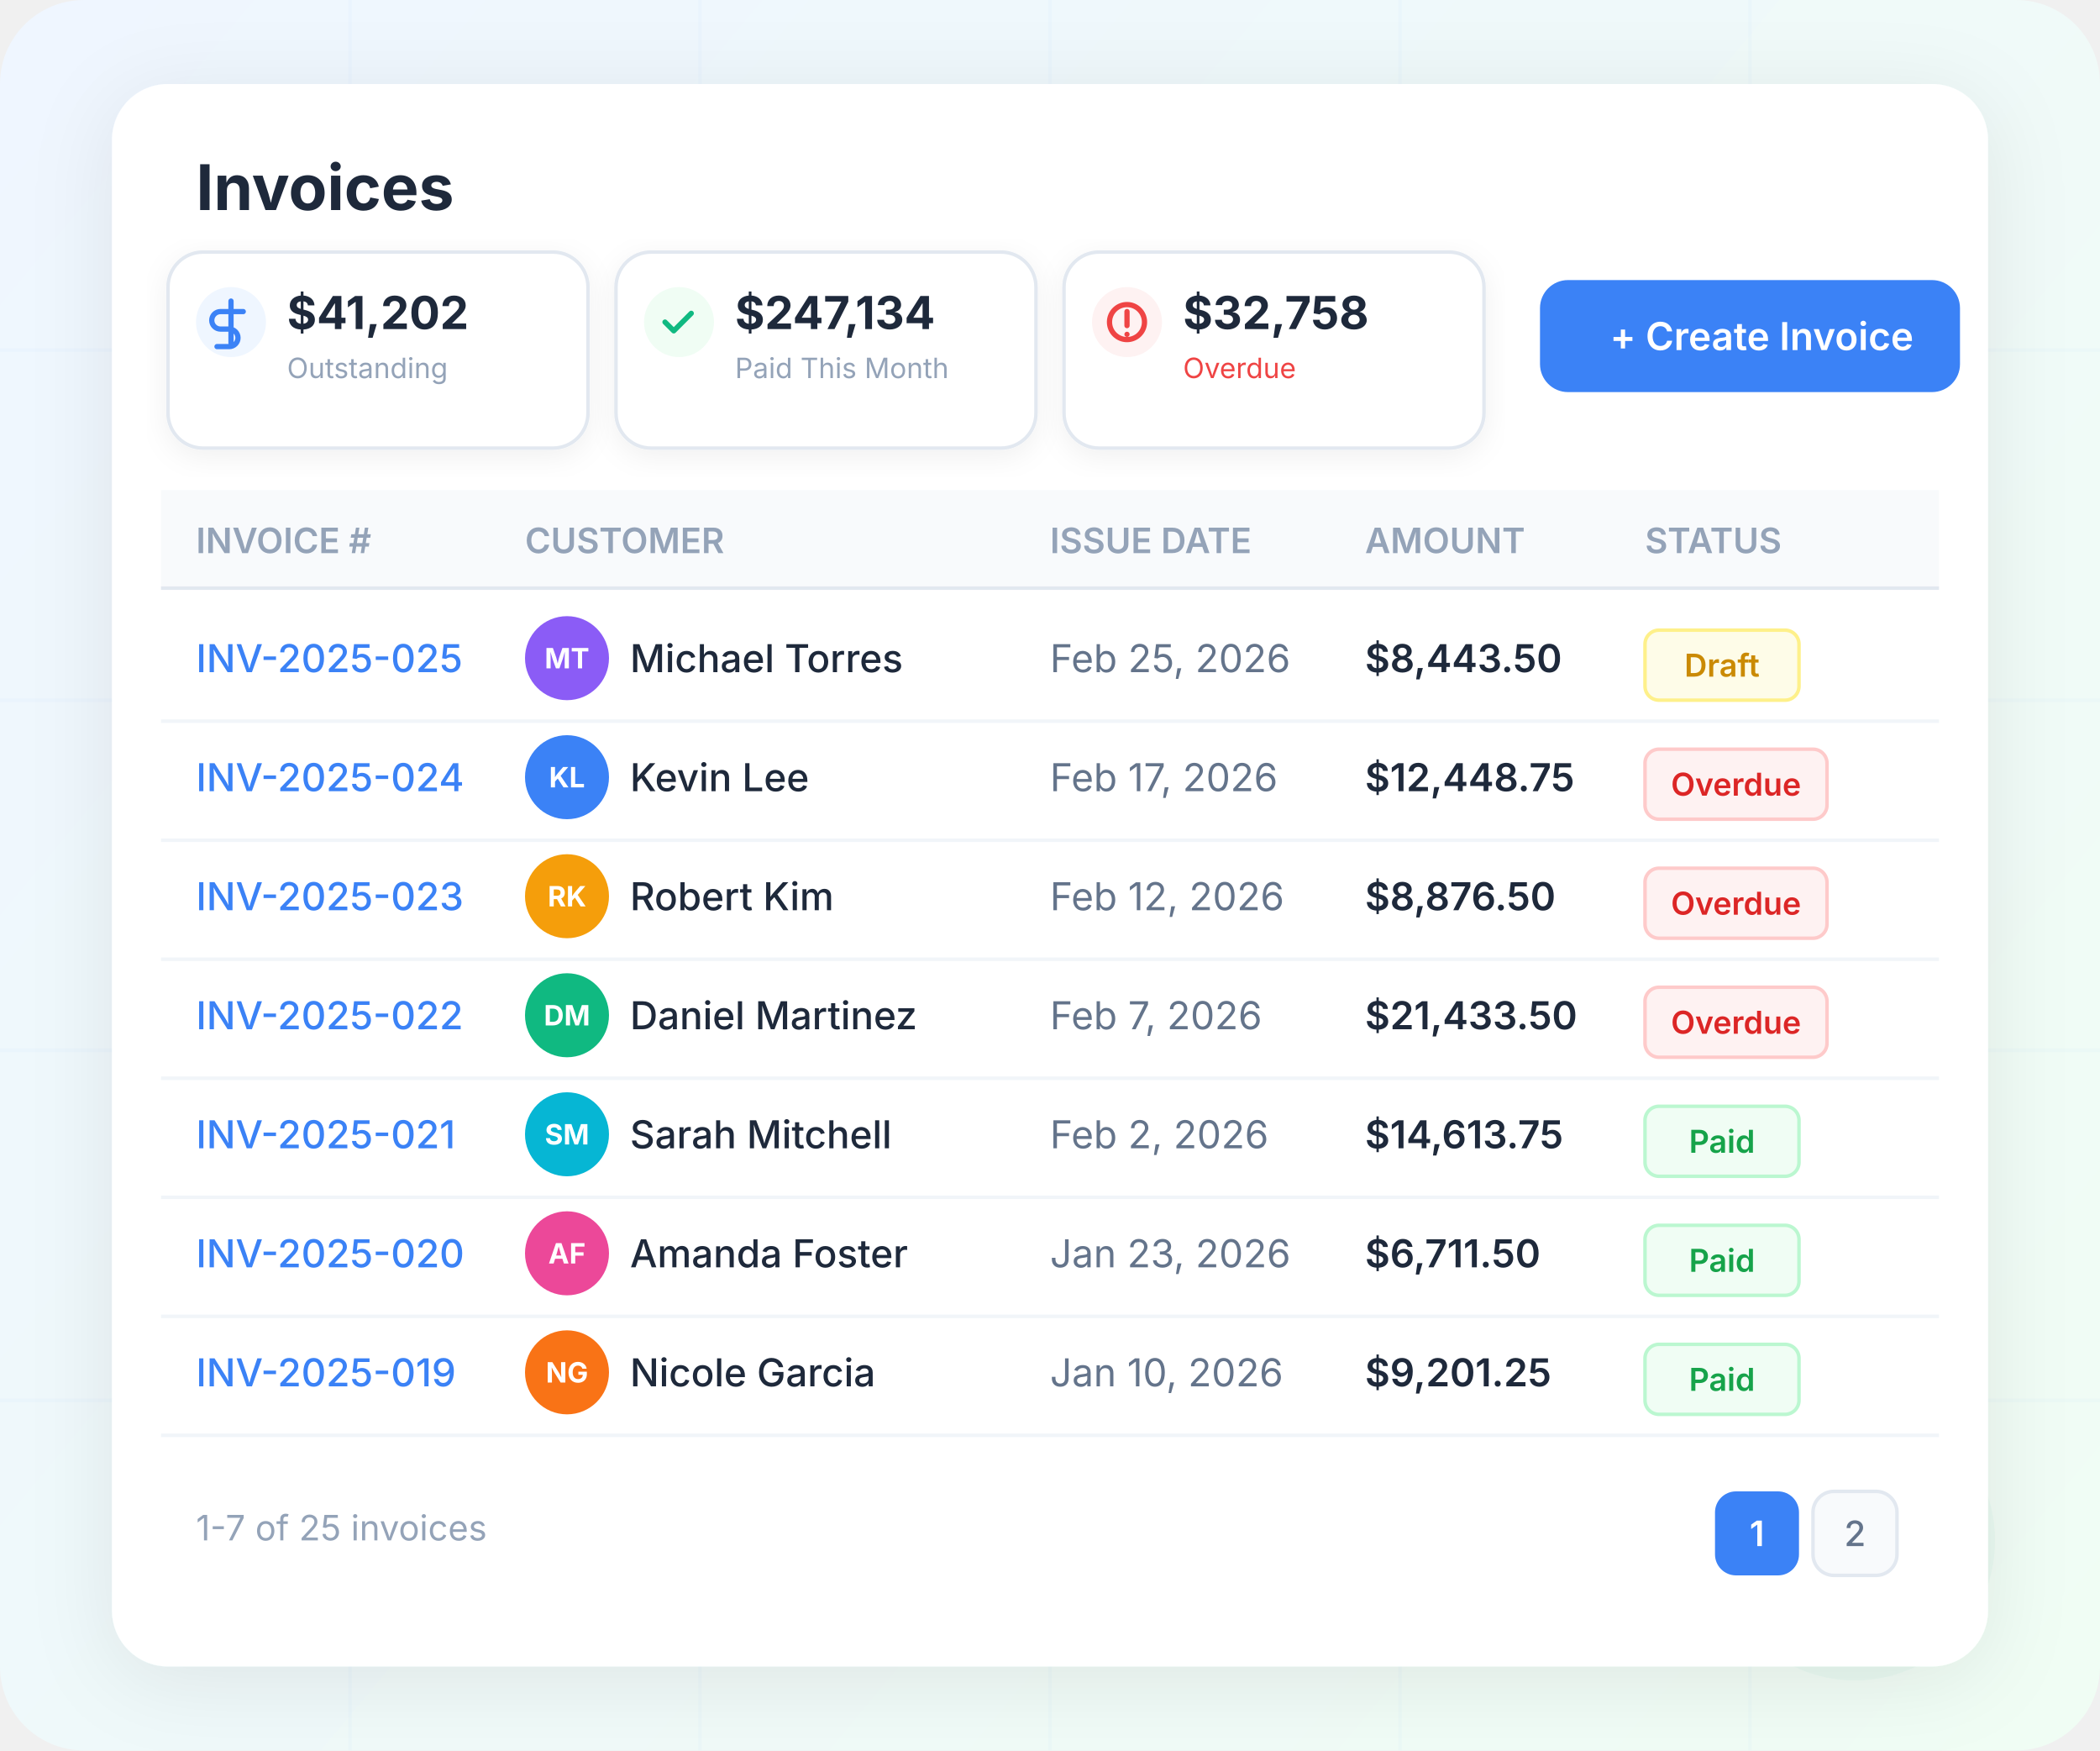
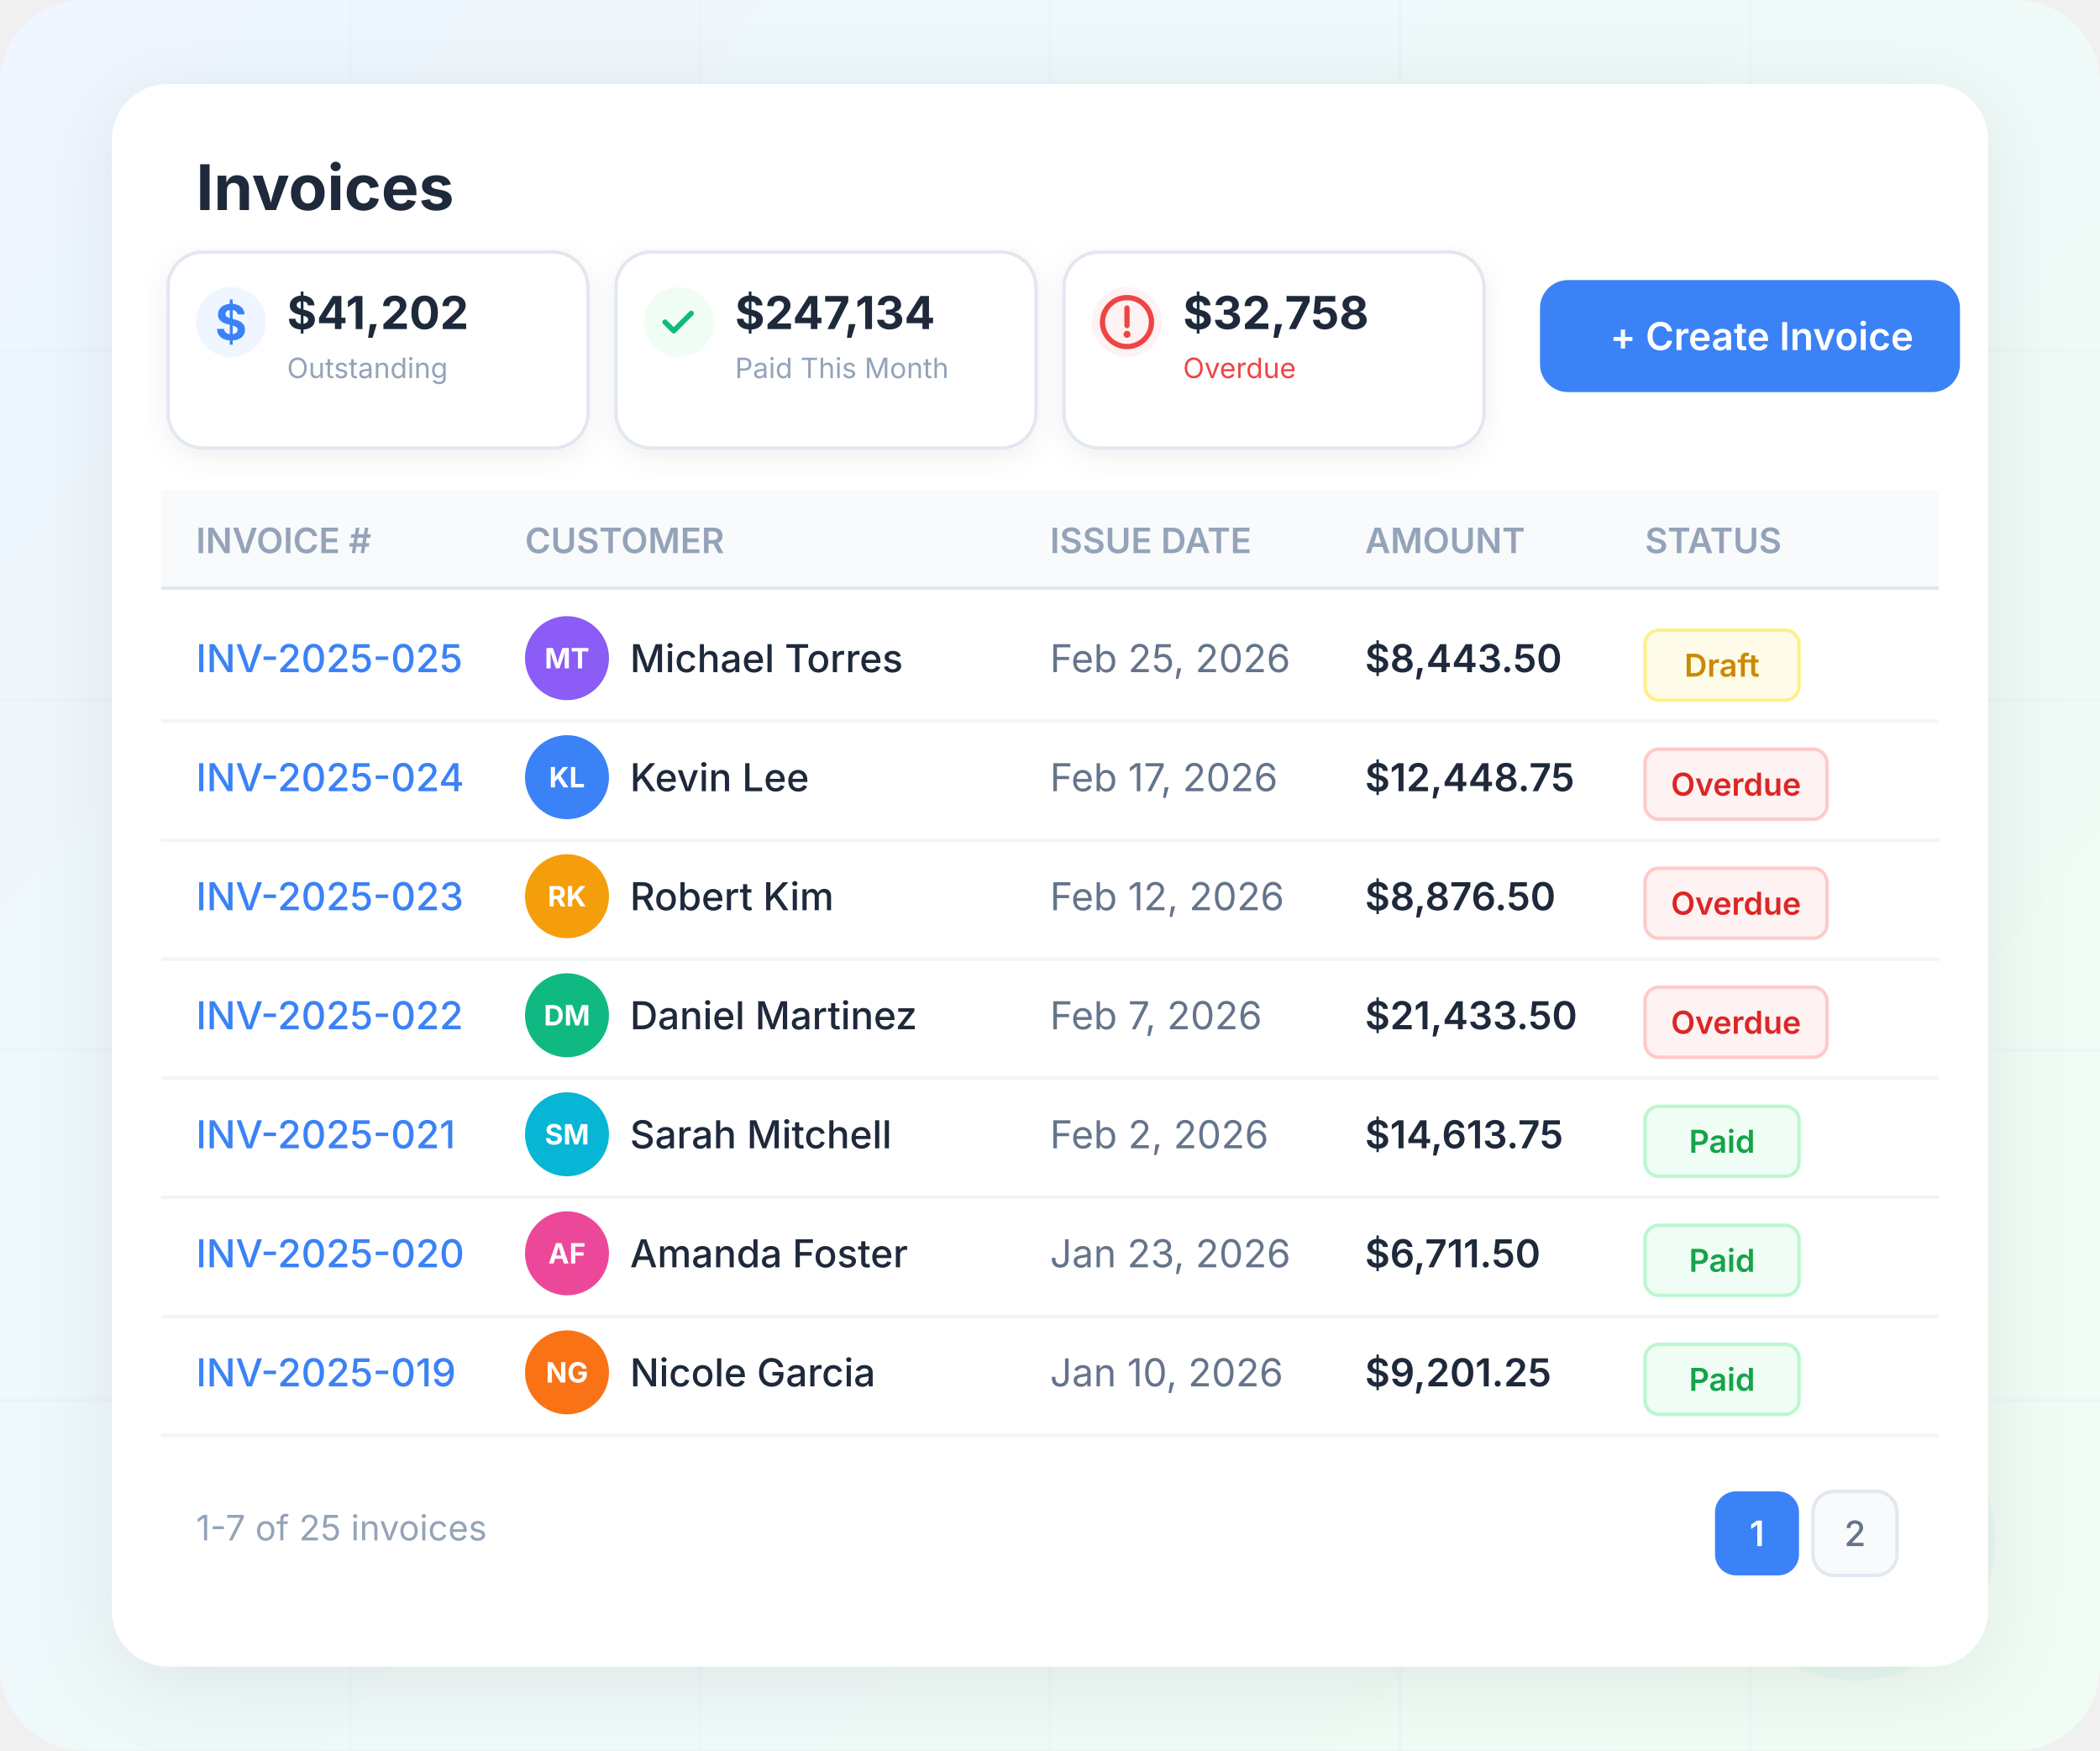
<svg xmlns="http://www.w3.org/2000/svg" viewBox="0 0 600 500" fill="none">
  <defs>
    <linearGradient id="bgGrad" x1="0" y1="0" x2="600" y2="500" gradientUnits="userSpaceOnUse">
      <stop offset="0%" stop-color="#eff6ff" />
      <stop offset="100%" stop-color="#f0fdf4" />
    </linearGradient>
    <filter id="cardShadow" x="-10%" y="-5%" width="120%" height="115%">
      <feDropShadow dx="0" dy="4" stdDeviation="12" flood-color="#000" flood-opacity="0.08" />
    </filter>
    <filter id="statShadow" x="-5%" y="-10%" width="110%" height="125%">
      <feDropShadow dx="0" dy="2" stdDeviation="4" flood-color="#000" flood-opacity="0.06" />
    </filter>
  </defs>
  <rect width="600" height="500" rx="24" fill="url(#bgGrad)" />
  <g opacity="0.03" stroke="#3b82f6" stroke-width="1">
    <line x1="0" y1="100" x2="600" y2="100" />
    <line x1="0" y1="200" x2="600" y2="200" />
    <line x1="0" y1="300" x2="600" y2="300" />
    <line x1="0" y1="400" x2="600" y2="400" />
    <line x1="100" y1="0" x2="100" y2="500" />
    <line x1="200" y1="0" x2="200" y2="500" />
    <line x1="300" y1="0" x2="300" y2="500" />
    <line x1="400" y1="0" x2="400" y2="500" />
    <line x1="500" y1="0" x2="500" y2="500" />
  </g>
  <circle cx="80" cy="60" r="35" fill="#3b82f6" opacity="0.04" />
  <circle cx="530" cy="440" r="40" fill="#10b981" opacity="0.04" />
  <g filter="url(#cardShadow)">
    <rect x="32" y="24" width="536" height="452" rx="16" fill="white" />
  </g>
  <text x="56" y="60" font-family="system-ui, -apple-system, sans-serif" font-size="18" font-weight="700" fill="#1e293b">Invoices</text>
  <g filter="url(#statShadow)">
    <rect x="48" y="72" width="120" height="56" rx="10" fill="white" stroke="#e2e8f0" stroke-width="1" />
  </g>
  <circle cx="66" cy="92" r="10" fill="#eff6ff" />
-   <path d="M66 86v12M69.5 89H63a2.5 2.5 0 000 5h2.5a2.5 2.5 0 010 5H62" stroke="#3b82f6" stroke-width="1.5" stroke-linecap="round" />
+   <text x="66" y="92" font-family="system-ui, -apple-system, sans-serif" font-size="14" font-weight="700" fill="#3b82f6" text-anchor="middle" dominant-baseline="central">$</text>
  <text x="82" y="94" font-family="system-ui, -apple-system, sans-serif" font-size="13" font-weight="700" fill="#1e293b">$41,202</text>
  <text x="82" y="108" font-family="system-ui, -apple-system, sans-serif" font-size="8" fill="#94a3b8">Outstanding</text>
  <g filter="url(#statShadow)">
    <rect x="176" y="72" width="120" height="56" rx="10" fill="white" stroke="#e2e8f0" stroke-width="1" />
  </g>
  <circle cx="194" cy="92" r="10" fill="#f0fdf4" />
  <path d="M190 92l2.5 2.5 5-5" stroke="#10b981" stroke-width="1.5" stroke-linecap="round" stroke-linejoin="round" />
  <text x="210" y="94" font-family="system-ui, -apple-system, sans-serif" font-size="13" font-weight="700" fill="#1e293b">$247,134</text>
  <text x="210" y="108" font-family="system-ui, -apple-system, sans-serif" font-size="8" fill="#94a3b8">Paid This Month</text>
  <g filter="url(#statShadow)">
    <rect x="304" y="72" width="120" height="56" rx="10" fill="white" stroke="#e2e8f0" stroke-width="1" />
  </g>
  <circle cx="322" cy="92" r="10" fill="#fef2f2" />
-   <circle cx="322" cy="92" r="5" fill="none" stroke="#ef4444" stroke-width="1.5" />
-   <line x1="322" y1="89" x2="322" y2="93" stroke="#ef4444" stroke-width="1.5" stroke-linecap="round" />
-   <circle cx="322" cy="95.5" r="0.75" fill="#ef4444" />
+   <circle cx="322" cy="92" r="7" fill="none" stroke="#ef4444" stroke-width="1.5" />
+   <line x1="322" y1="88" x2="322" y2="93" stroke="#ef4444" stroke-width="1.5" stroke-linecap="round" />
+   <circle cx="322" cy="95.5" r="1" fill="#ef4444" />
  <text x="338" y="94" font-family="system-ui, -apple-system, sans-serif" font-size="13" font-weight="700" fill="#1e293b">$32,758</text>
  <text x="338" y="108" font-family="system-ui, -apple-system, sans-serif" font-size="8" fill="#ef4444">Overdue</text>
  <rect x="440" y="80" width="120" height="32" rx="8" fill="#3b82f6" />
  <text x="460" y="100" font-family="system-ui, -apple-system, sans-serif" font-size="11" font-weight="600" fill="white">+ Create Invoice</text>
  <rect x="46" y="140" width="508" height="28" rx="0" fill="#f8fafc" />
  <line x1="46" y1="168" x2="554" y2="168" stroke="#e2e8f0" stroke-width="1" />
  <text x="56" y="158" font-family="system-ui, -apple-system, sans-serif" font-size="10" fill="#94a3b8" font-weight="600">INVOICE #</text>
  <text x="150" y="158" font-family="system-ui, -apple-system, sans-serif" font-size="10" fill="#94a3b8" font-weight="600">CUSTOMER</text>
  <text x="300" y="158" font-family="system-ui, -apple-system, sans-serif" font-size="10" fill="#94a3b8" font-weight="600">ISSUE DATE</text>
  <text x="390" y="158" font-family="system-ui, -apple-system, sans-serif" font-size="10" fill="#94a3b8" font-weight="600">AMOUNT</text>
  <text x="470" y="158" font-family="system-ui, -apple-system, sans-serif" font-size="10" fill="#94a3b8" font-weight="600">STATUS</text>
  <text x="56" y="192" font-family="system-ui, -apple-system, sans-serif" font-size="11" fill="#3b82f6" font-weight="500">INV-2025-025</text>
  <circle cx="162" cy="188" r="12" fill="#8b5cf6" />
  <text x="162" y="188" font-family="system-ui, -apple-system, sans-serif" font-size="8" font-weight="700" fill="white" text-anchor="middle" dominant-baseline="central">MT</text>
  <text x="180" y="192" font-family="system-ui, -apple-system, sans-serif" font-size="11" fill="#1e293b" font-weight="500">Michael Torres</text>
  <text x="300" y="192" font-family="system-ui, -apple-system, sans-serif" font-size="11" fill="#64748b">Feb 25, 2026</text>
  <text x="390" y="192" font-family="system-ui, -apple-system, sans-serif" font-size="11" fill="#1e293b" font-weight="600">$8,443.50</text>
  <rect x="470" y="180" width="44" height="20" rx="4" fill="#fefce8" stroke="#fef08a" stroke-width="1" />
  <text x="492" y="190" font-family="system-ui, -apple-system, sans-serif" font-size="9" font-weight="600" fill="#ca8a04" text-anchor="middle" dominant-baseline="central">Draft</text>
  <line x1="46" y1="206" x2="554" y2="206" stroke="#f1f5f9" stroke-width="1" />
  <text x="56" y="226" font-family="system-ui, -apple-system, sans-serif" font-size="11" fill="#3b82f6" font-weight="500">INV-2025-024</text>
  <circle cx="162" cy="222" r="12" fill="#3b82f6" />
  <text x="162" y="222" font-family="system-ui, -apple-system, sans-serif" font-size="8" font-weight="700" fill="white" text-anchor="middle" dominant-baseline="central">KL</text>
  <text x="180" y="226" font-family="system-ui, -apple-system, sans-serif" font-size="11" fill="#1e293b" font-weight="500">Kevin Lee</text>
  <text x="300" y="226" font-family="system-ui, -apple-system, sans-serif" font-size="11" fill="#64748b">Feb 17, 2026</text>
  <text x="390" y="226" font-family="system-ui, -apple-system, sans-serif" font-size="11" fill="#1e293b" font-weight="600">$12,448.75</text>
  <rect x="470" y="214" width="52" height="20" rx="4" fill="#fef2f2" stroke="#fecaca" stroke-width="1" />
  <text x="496" y="224" font-family="system-ui, -apple-system, sans-serif" font-size="9" font-weight="600" fill="#dc2626" text-anchor="middle" dominant-baseline="central">Overdue</text>
  <line x1="46" y1="240" x2="554" y2="240" stroke="#f1f5f9" stroke-width="1" />
  <text x="56" y="260" font-family="system-ui, -apple-system, sans-serif" font-size="11" fill="#3b82f6" font-weight="500">INV-2025-023</text>
  <circle cx="162" cy="256" r="12" fill="#f59e0b" />
  <text x="162" y="256" font-family="system-ui, -apple-system, sans-serif" font-size="8" font-weight="700" fill="white" text-anchor="middle" dominant-baseline="central">RK</text>
  <text x="180" y="260" font-family="system-ui, -apple-system, sans-serif" font-size="11" fill="#1e293b" font-weight="500">Robert Kim</text>
  <text x="300" y="260" font-family="system-ui, -apple-system, sans-serif" font-size="11" fill="#64748b">Feb 12, 2026</text>
  <text x="390" y="260" font-family="system-ui, -apple-system, sans-serif" font-size="11" fill="#1e293b" font-weight="600">$8,876.50</text>
  <rect x="470" y="248" width="52" height="20" rx="4" fill="#fef2f2" stroke="#fecaca" stroke-width="1" />
  <text x="496" y="258" font-family="system-ui, -apple-system, sans-serif" font-size="9" font-weight="600" fill="#dc2626" text-anchor="middle" dominant-baseline="central">Overdue</text>
  <line x1="46" y1="274" x2="554" y2="274" stroke="#f1f5f9" stroke-width="1" />
  <text x="56" y="294" font-family="system-ui, -apple-system, sans-serif" font-size="11" fill="#3b82f6" font-weight="500">INV-2025-022</text>
  <circle cx="162" cy="290" r="12" fill="#10b981" />
  <text x="162" y="290" font-family="system-ui, -apple-system, sans-serif" font-size="8" font-weight="700" fill="white" text-anchor="middle" dominant-baseline="central">DM</text>
  <text x="180" y="294" font-family="system-ui, -apple-system, sans-serif" font-size="11" fill="#1e293b" font-weight="500">Daniel Martinez</text>
  <text x="300" y="294" font-family="system-ui, -apple-system, sans-serif" font-size="11" fill="#64748b">Feb 7, 2026</text>
  <text x="390" y="294" font-family="system-ui, -apple-system, sans-serif" font-size="11" fill="#1e293b" font-weight="600">$21,433.50</text>
  <rect x="470" y="282" width="52" height="20" rx="4" fill="#fef2f2" stroke="#fecaca" stroke-width="1" />
  <text x="496" y="292" font-family="system-ui, -apple-system, sans-serif" font-size="9" font-weight="600" fill="#dc2626" text-anchor="middle" dominant-baseline="central">Overdue</text>
  <line x1="46" y1="308" x2="554" y2="308" stroke="#f1f5f9" stroke-width="1" />
  <text x="56" y="328" font-family="system-ui, -apple-system, sans-serif" font-size="11" fill="#3b82f6" font-weight="500">INV-2025-021</text>
  <circle cx="162" cy="324" r="12" fill="#06b6d4" />
  <text x="162" y="324" font-family="system-ui, -apple-system, sans-serif" font-size="8" font-weight="700" fill="white" text-anchor="middle" dominant-baseline="central">SM</text>
  <text x="180" y="328" font-family="system-ui, -apple-system, sans-serif" font-size="11" fill="#1e293b" font-weight="500">Sarah Mitchell</text>
  <text x="300" y="328" font-family="system-ui, -apple-system, sans-serif" font-size="11" fill="#64748b">Feb 2, 2026</text>
  <text x="390" y="328" font-family="system-ui, -apple-system, sans-serif" font-size="11" fill="#1e293b" font-weight="600">$14,613.75</text>
  <rect x="470" y="316" width="44" height="20" rx="4" fill="#f0fdf4" stroke="#bbf7d0" stroke-width="1" />
  <text x="492" y="326" font-family="system-ui, -apple-system, sans-serif" font-size="9" font-weight="600" fill="#16a34a" text-anchor="middle" dominant-baseline="central">Paid</text>
  <line x1="46" y1="342" x2="554" y2="342" stroke="#f1f5f9" stroke-width="1" />
  <text x="56" y="362" font-family="system-ui, -apple-system, sans-serif" font-size="11" fill="#3b82f6" font-weight="500">INV-2025-020</text>
  <circle cx="162" cy="358" r="12" fill="#ec4899" />
  <text x="162" y="358" font-family="system-ui, -apple-system, sans-serif" font-size="8" font-weight="700" fill="white" text-anchor="middle" dominant-baseline="central">AF</text>
  <text x="180" y="362" font-family="system-ui, -apple-system, sans-serif" font-size="11" fill="#1e293b" font-weight="500">Amanda Foster</text>
  <text x="300" y="362" font-family="system-ui, -apple-system, sans-serif" font-size="11" fill="#64748b">Jan 23, 2026</text>
  <text x="390" y="362" font-family="system-ui, -apple-system, sans-serif" font-size="11" fill="#1e293b" font-weight="600">$6,711.50</text>
  <rect x="470" y="350" width="44" height="20" rx="4" fill="#f0fdf4" stroke="#bbf7d0" stroke-width="1" />
  <text x="492" y="360" font-family="system-ui, -apple-system, sans-serif" font-size="9" font-weight="600" fill="#16a34a" text-anchor="middle" dominant-baseline="central">Paid</text>
  <line x1="46" y1="376" x2="554" y2="376" stroke="#f1f5f9" stroke-width="1" />
  <text x="56" y="396" font-family="system-ui, -apple-system, sans-serif" font-size="11" fill="#3b82f6" font-weight="500">INV-2025-019</text>
  <circle cx="162" cy="392" r="12" fill="#f97316" />
  <text x="162" y="392" font-family="system-ui, -apple-system, sans-serif" font-size="8" font-weight="700" fill="white" text-anchor="middle" dominant-baseline="central">NG</text>
  <text x="180" y="396" font-family="system-ui, -apple-system, sans-serif" font-size="11" fill="#1e293b" font-weight="500">Nicole Garcia</text>
  <text x="300" y="396" font-family="system-ui, -apple-system, sans-serif" font-size="11" fill="#64748b">Jan 10, 2026</text>
  <text x="390" y="396" font-family="system-ui, -apple-system, sans-serif" font-size="11" fill="#1e293b" font-weight="600">$9,201.25</text>
  <rect x="470" y="384" width="44" height="20" rx="4" fill="#f0fdf4" stroke="#bbf7d0" stroke-width="1" />
  <text x="492" y="394" font-family="system-ui, -apple-system, sans-serif" font-size="9" font-weight="600" fill="#16a34a" text-anchor="middle" dominant-baseline="central">Paid</text>
  <line x1="46" y1="410" x2="554" y2="410" stroke="#f1f5f9" stroke-width="1" />
  <text x="56" y="440" font-family="system-ui, -apple-system, sans-serif" font-size="10" fill="#94a3b8">1-7 of 25 invoices</text>
  <rect x="490" y="426" width="24" height="24" rx="6" fill="#3b82f6" />
  <text x="502" y="438" font-family="system-ui, -apple-system, sans-serif" font-size="10" font-weight="600" fill="white" text-anchor="middle" dominant-baseline="central">1</text>
  <rect x="518" y="426" width="24" height="24" rx="6" fill="#f8fafc" stroke="#e2e8f0" stroke-width="1" />
  <text x="530" y="438" font-family="system-ui, -apple-system, sans-serif" font-size="10" font-weight="500" fill="#64748b" text-anchor="middle" dominant-baseline="central">2</text>
</svg>
